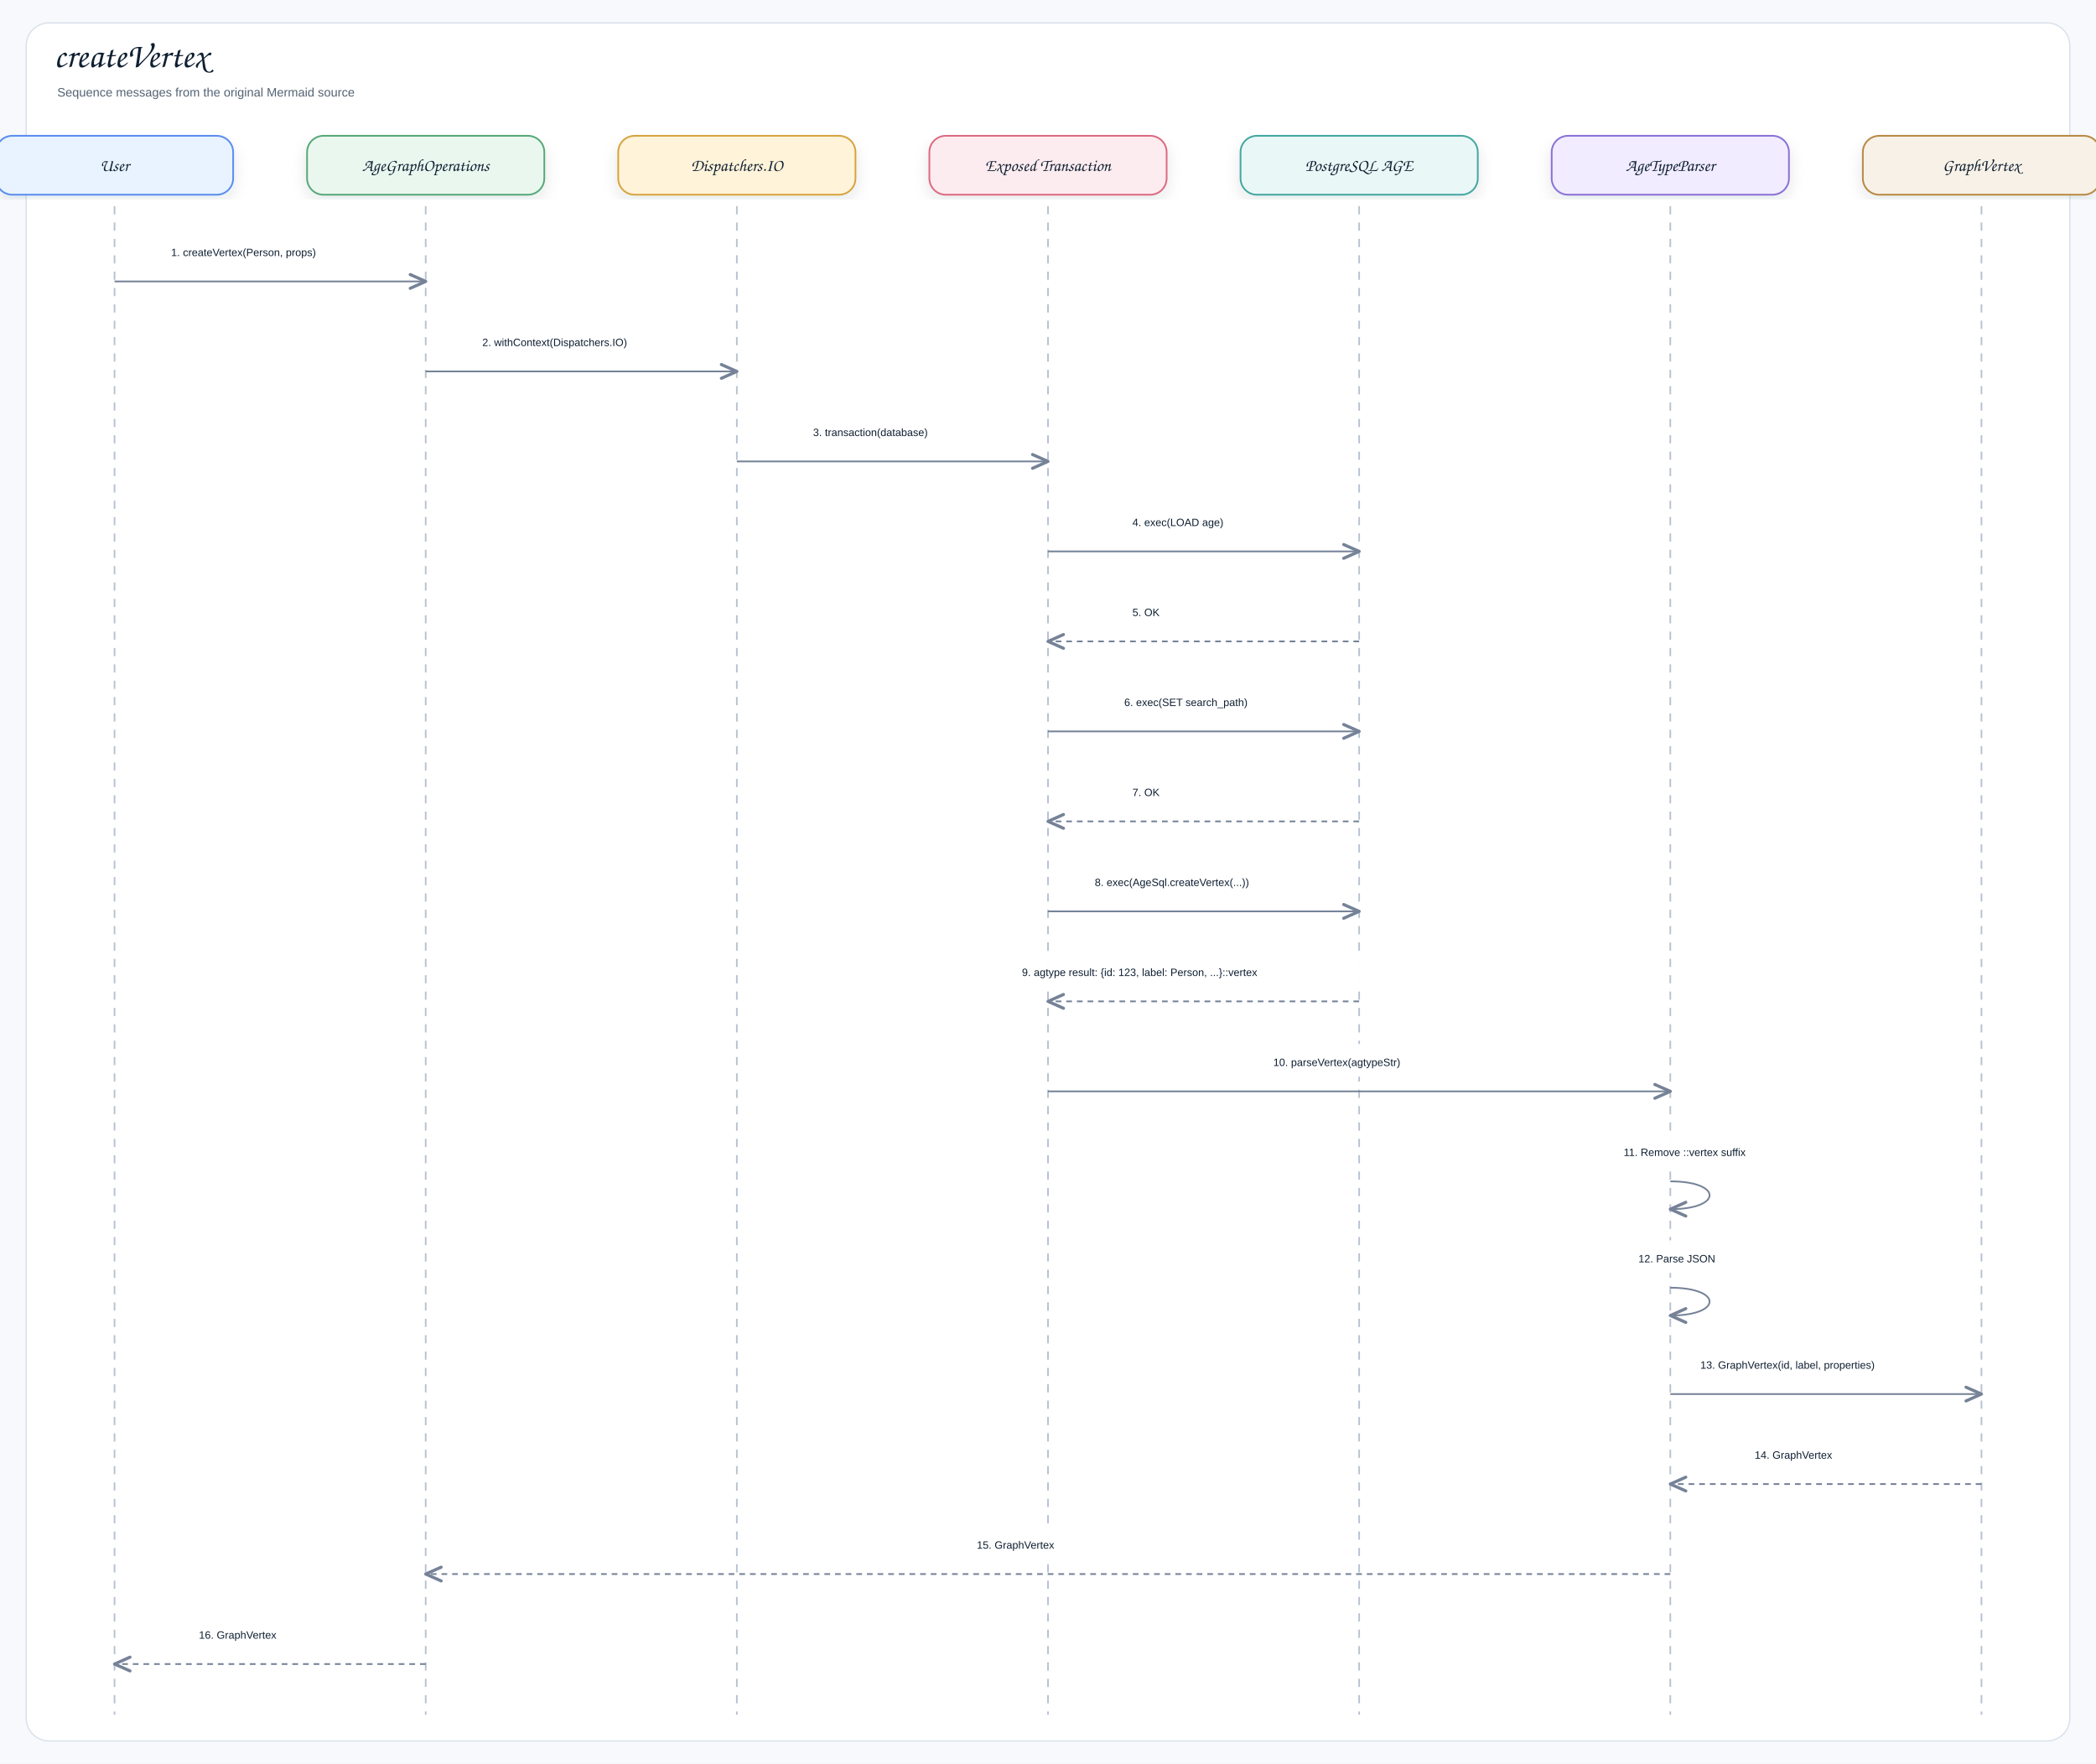
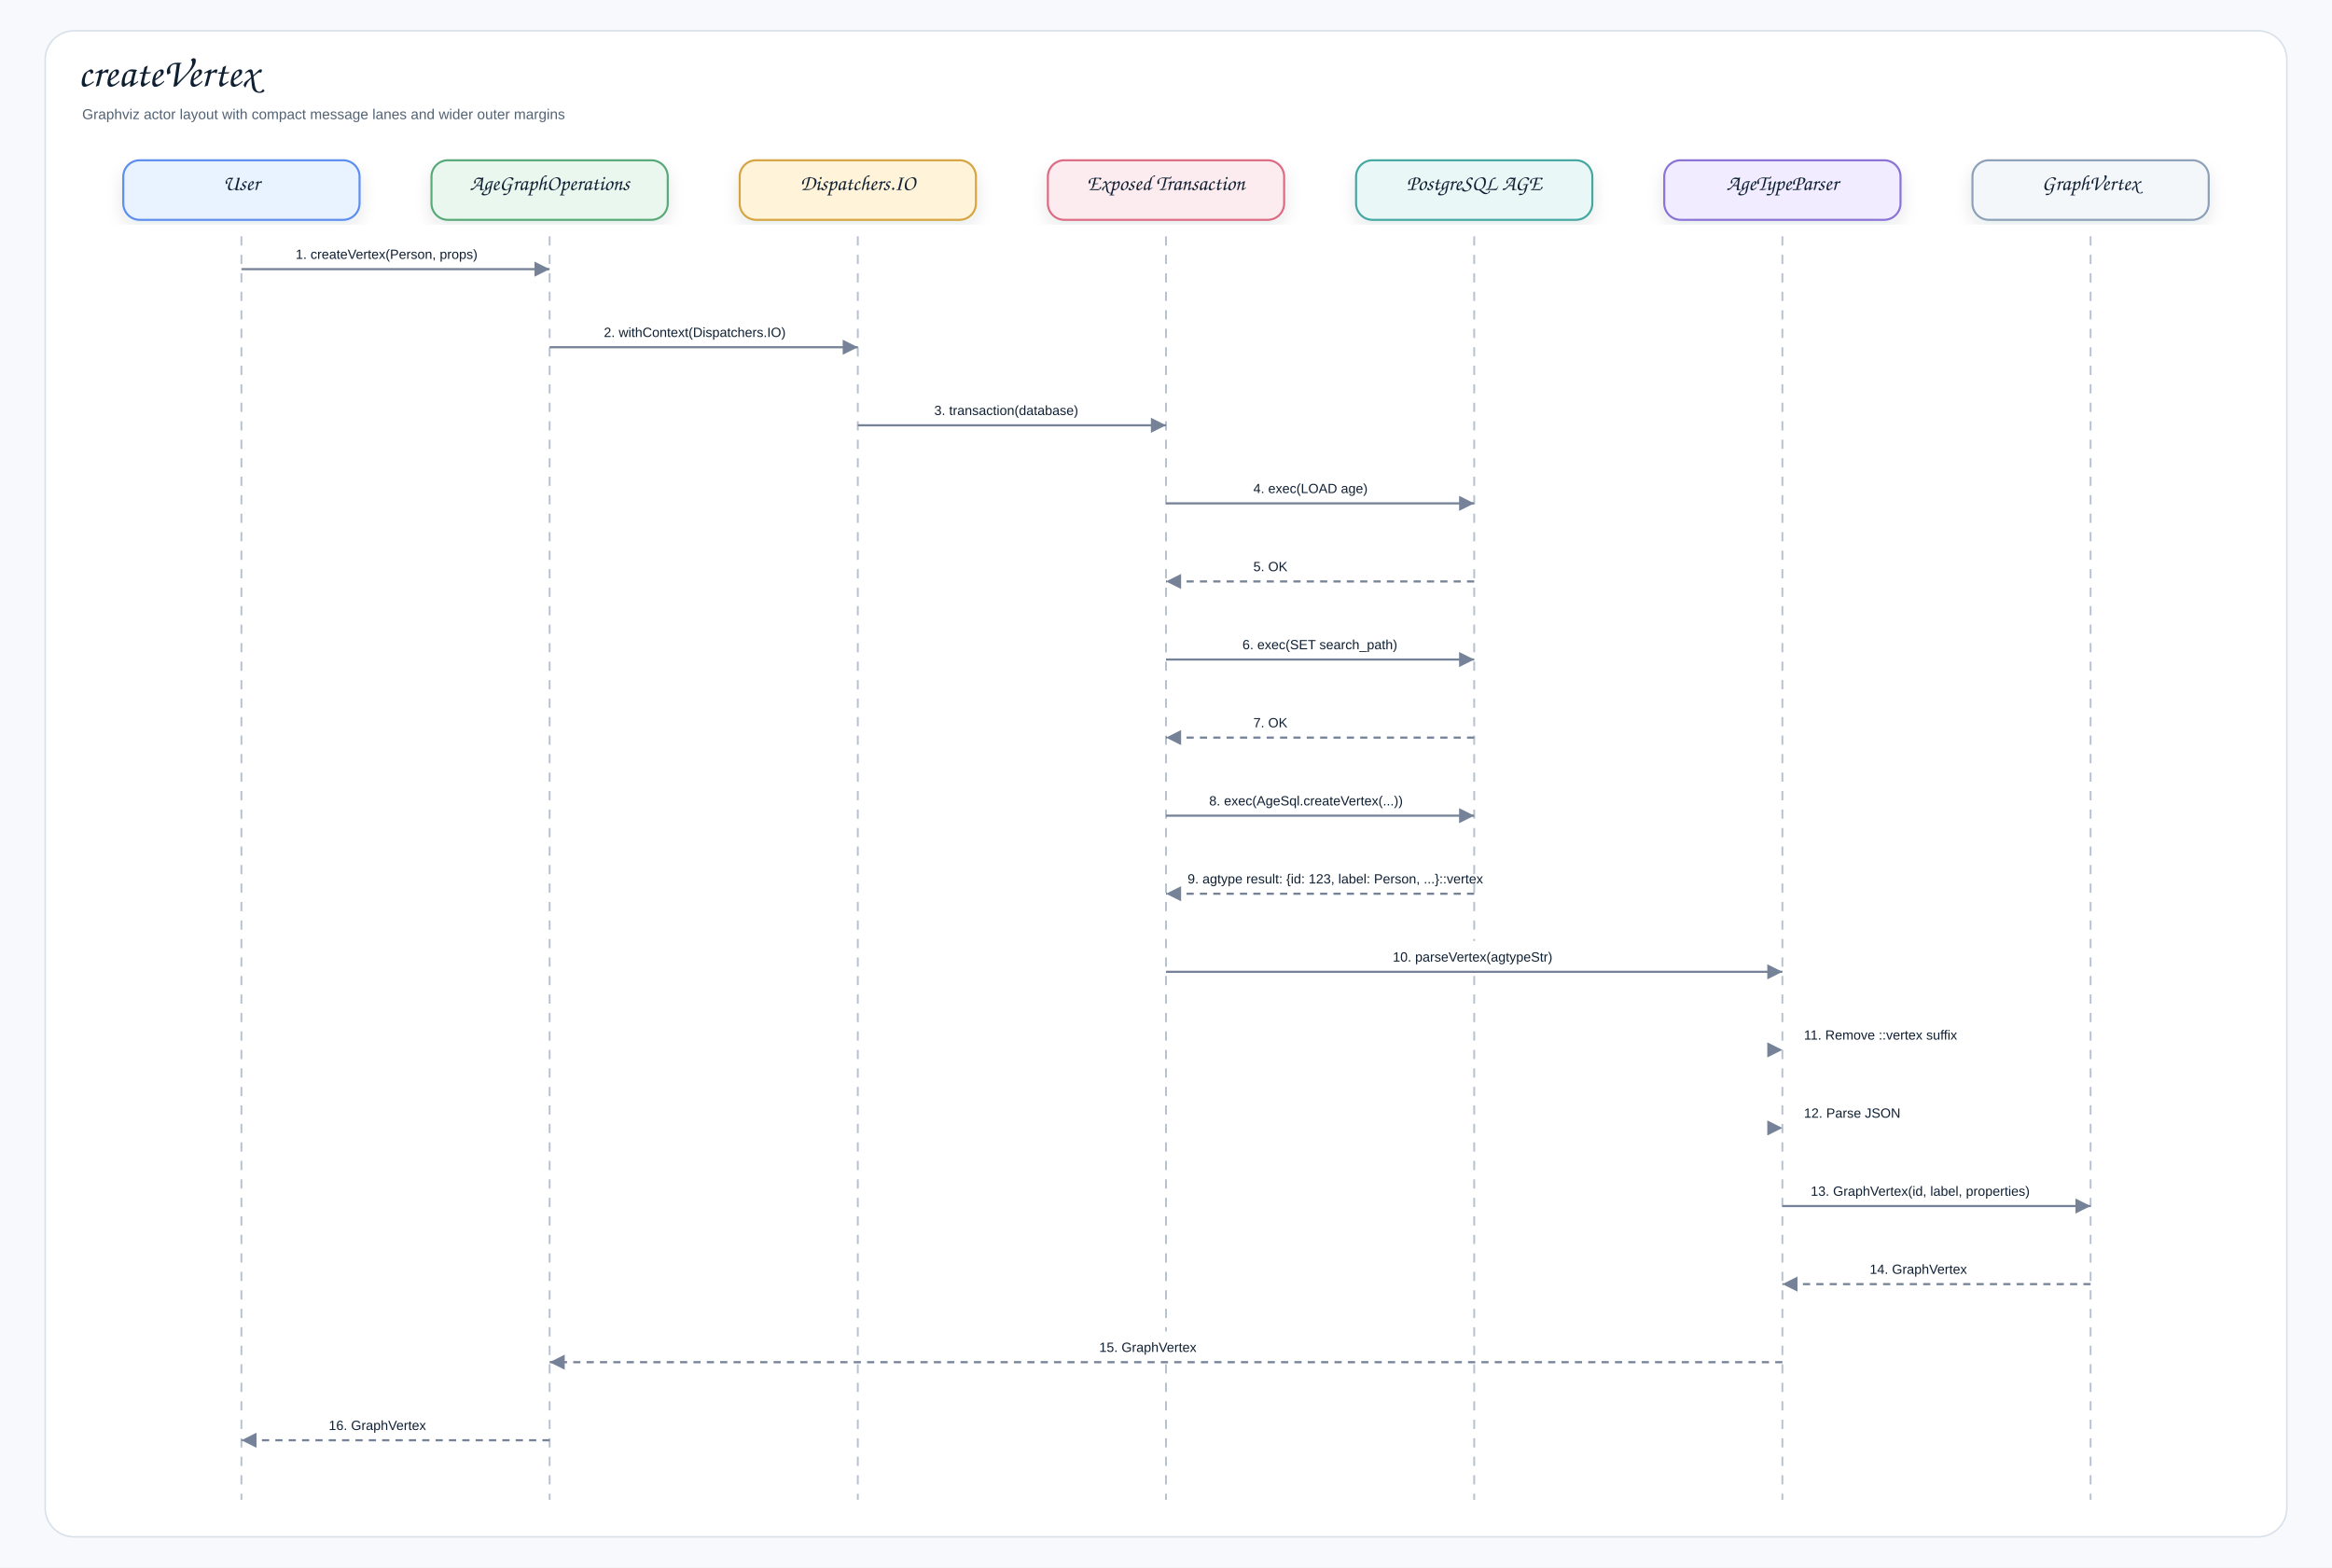
- <svg xmlns="http://www.w3.org/2000/svg" width="2562" height="2156" viewBox="0 0 2562 2156" role="img" aria-label="createVertex">
+ <svg xmlns="http://www.w3.org/2000/svg" width="2270" height="1526" viewBox="0 0 2270 1526" role="img" aria-label="createVertex">
  <defs>
    <filter id="shadow" x="-8%" y="-8%" width="116%" height="116%">
-       <feDropShadow dx="0" dy="8" stdDeviation="9" flood-color="#1f2937" flood-opacity="0.10" />
+       <feDropShadow dx="0" dy="7" stdDeviation="8" flood-color="#1f2937" flood-opacity="0.10" />
    </filter>
-     <marker id="openArrow" markerWidth="12" markerHeight="10" refX="10" refY="5" orient="auto" markerUnits="strokeWidth">
-       <path d="M 1 1 L 10 5 L 1 9" fill="none" stroke="#758297" stroke-width="1.8" stroke-linecap="round" stroke-linejoin="round" />
-     </marker>
-     <marker id="inherit" markerWidth="14" markerHeight="12" refX="12" refY="6" orient="auto" markerUnits="strokeWidth">
-       <path d="M 0 1 L 12 6 L 0 11 Z" fill="#ffffff" stroke="#758297" stroke-width="1.8" />
+     <marker id="arrow" markerWidth="9" markerHeight="9" refX="8" refY="4.5" orient="auto" markerUnits="strokeWidth">
+       <path d="M1,1 L8,4.5 L1,8 Z" fill="#758297" />
    </marker>
    <style>
    .canvas{fill:#f7f9fc}.frame{fill:#fff;stroke:#d8e0ea;stroke-width:1.5}
-     .title{font-family:"Architects Daughter","Comic Sans MS","Comic Sans",cursive;font-size:43px;font-weight:400;fill:#102033}
-     .subtitle{font-family:"Comic Sans MS","Comic Sans","Comic Neue",Arial,sans-serif;font-size:15px;font-weight:400;fill:#536273}
-     .label{font-family:"Architects Daughter","Comic Sans MS","Comic Sans",cursive;font-size:25px;font-weight:400;fill:#102033}
-     .smallLabel{font-family:"Architects Daughter","Comic Sans MS","Comic Sans",cursive;font-size:21px;font-weight:400;fill:#102033}
-     .mono{font-family:"Comic Sans MS","Comic Sans","Comic Neue",Arial,sans-serif;font-size:12px;font-weight:400;fill:#102033}
+     .title{font-family:"Architects Daughter","Comic Sans MS","Comic Sans",cursive;font-size:40px;font-weight:400;fill:#102033}
+     .subtitle{font-family:"Comic Sans MS","Comic Sans","Comic Neue",Arial,sans-serif;font-size:14px;font-weight:400;fill:#536273}
+     .label{font-family:"Architects Daughter","Comic Sans MS","Comic Sans",cursive;font-size:21px;font-weight:400;fill:#102033}
    .small{font-family:"Comic Sans MS","Comic Sans","Comic Neue",Arial,sans-serif;font-size:12px;font-weight:400;fill:#536273}
    .strong{font-family:"Comic Sans MS","Comic Sans","Comic Neue",Arial,sans-serif;font-size:13px;font-weight:400;fill:#102033}
-     .card{stroke-width:2.1;filter:url(#shadow)}.compartment{stroke-width:1.5;fill:none}
-     .line{stroke:#758297;stroke-width:2.1;fill:none;marker-end:url(#openArrow)}
-     .plainLine{stroke:#758297;stroke-width:2.1;fill:none}
-     .dashed{stroke:#758297;stroke-width:2.1;stroke-dasharray:7 6;fill:none;marker-end:url(#openArrow)}
-     .inheritLine{stroke:#758297;stroke-width:2.2;fill:none;marker-end:url(#inherit)}
-     .implLine{stroke:#758297;stroke-width:2.2;stroke-dasharray:8 7;fill:none;marker-end:url(#inherit)}
+     .card{stroke-width:2.0;filter:url(#shadow)}
+     .line{stroke:#758297;stroke-width:2.1;fill:none;marker-end:url(#arrow)}
+     .dashed{stroke:#758297;stroke-width:2.1;stroke-dasharray:7 6;fill:none;marker-end:url(#arrow)}
+     .lifeline{stroke:#b7c2d1;stroke-width:1.8;stroke-dasharray:9 9}
  </style>
  </defs>
-   <rect class="canvas" width="2562" height="2156" />
-   <rect class="frame" x="32" y="28" width="2498" height="2100" rx="28" />
-   <text class="title" x="66" y="82">createVertex</text>
-   <text class="subtitle" x="70" y="118">Sequence messages from the original Mermaid source</text>
-   <rect class="card" x="-5" y="166" width="290" height="72" rx="20" fill="#E8F3FF" stroke="#5B8DEF" />
-   <text class="smallLabel" x="140" y="209" text-anchor="middle">User</text>
-   <line class="lifeline" x1="140" y1="252" x2="140" y2="2096" stroke="#b7c2d1" stroke-width="2" stroke-dasharray="10 10" />
-   <rect class="card" x="375.333" y="166" width="290" height="72" rx="20" fill="#EAF7EF" stroke="#58A978" />
-   <text class="smallLabel" x="520.333" y="209" text-anchor="middle">AgeGraphOperations</text>
-   <line class="lifeline" x1="520.333" y1="252" x2="520.333" y2="2096" stroke="#b7c2d1" stroke-width="2" stroke-dasharray="10 10" />
-   <rect class="card" x="755.667" y="166" width="290" height="72" rx="20" fill="#FFF3D9" stroke="#D6A441" />
-   <text class="smallLabel" x="900.667" y="209" text-anchor="middle">Dispatchers.IO</text>
-   <line class="lifeline" x1="900.667" y1="252" x2="900.667" y2="2096" stroke="#b7c2d1" stroke-width="2" stroke-dasharray="10 10" />
-   <rect class="card" x="1136" y="166" width="290" height="72" rx="20" fill="#FDECEF" stroke="#DC6B82" />
-   <text class="smallLabel" x="1281" y="209" text-anchor="middle">Exposed Transaction</text>
-   <line class="lifeline" x1="1281" y1="252" x2="1281" y2="2096" stroke="#b7c2d1" stroke-width="2" stroke-dasharray="10 10" />
-   <rect class="card" x="1516.333" y="166" width="290" height="72" rx="20" fill="#E9F7F6" stroke="#45A7A1" />
-   <text class="smallLabel" x="1661.333" y="209" text-anchor="middle">PostgreSQL AGE</text>
-   <line class="lifeline" x1="1661.333" y1="252" x2="1661.333" y2="2096" stroke="#b7c2d1" stroke-width="2" stroke-dasharray="10 10" />
-   <rect class="card" x="1896.667" y="166" width="290" height="72" rx="20" fill="#F1ECFF" stroke="#8A72D6" />
-   <text class="smallLabel" x="2041.667" y="209" text-anchor="middle">AgeTypeParser</text>
-   <line class="lifeline" x1="2041.667" y1="252" x2="2041.667" y2="2096" stroke="#b7c2d1" stroke-width="2" stroke-dasharray="10 10" />
-   <rect class="card" x="2277" y="166" width="290" height="72" rx="20" fill="#F7F1E7" stroke="#B88A44" />
-   <text class="smallLabel" x="2422" y="209" text-anchor="middle">GraphVertex</text>
-   <line class="lifeline" x1="2422" y1="252" x2="2422" y2="2096" stroke="#b7c2d1" stroke-width="2" stroke-dasharray="10 10" />
-   <rect x="191.167" y="286" width="278" height="40" rx="12" fill="#ffffff" opacity="0.97" />
-   <text class="strong" x="209.167" y="313" text-anchor="start">1. createVertex(Person, props)</text>
-   <path class="line" d="M140 344 L520.333 344" />
-   <rect x="571.5" y="396" width="278" height="40" rx="12" fill="#ffffff" opacity="0.97" />
-   <text class="strong" x="589.5" y="423" text-anchor="start">2. withContext(Dispatchers.IO)</text>
-   <path class="line" d="M520.333 454 L900.667 454" />
-   <rect x="975.833" y="506" width="230" height="40" rx="12" fill="#ffffff" opacity="0.97" />
-   <text class="strong" x="993.833" y="533" text-anchor="start">3. transaction(database)</text>
-   <path class="line" d="M900.667 564 L1281 564" />
-   <rect x="1366.167" y="616" width="210" height="40" rx="12" fill="#ffffff" opacity="0.97" />
-   <text class="strong" x="1384.167" y="643" text-anchor="start">4. exec(LOAD age)</text>
-   <path class="line" d="M1281 674 L1661.333 674" />
-   <rect x="1366.167" y="726" width="210" height="40" rx="12" fill="#ffffff" opacity="0.97" />
-   <text class="strong" x="1384.167" y="753" text-anchor="start">5. OK</text>
-   <path class="dashed" d="M1661.333 784 L1281 784" />
-   <rect x="1356.167" y="836" width="230" height="40" rx="12" fill="#ffffff" opacity="0.97" />
-   <text class="strong" x="1374.167" y="863" text-anchor="start">6. exec(SET search_path)</text>
-   <path class="line" d="M1281 894 L1661.333 894" />
-   <rect x="1366.167" y="946" width="210" height="40" rx="12" fill="#ffffff" opacity="0.97" />
-   <text class="strong" x="1384.167" y="973" text-anchor="start">7. OK</text>
-   <path class="dashed" d="M1661.333 1004 L1281 1004" />
-   <rect x="1320.167" y="1056" width="302" height="40" rx="12" fill="#ffffff" opacity="0.97" />
-   <text class="strong" x="1338.167" y="1083" text-anchor="start">8. exec(AgeSql.createVertex(...))</text>
-   <path class="line" d="M1281 1114 L1661.333 1114" />
-   <rect x="1231.167" y="1166" width="480" height="40" rx="12" fill="#ffffff" opacity="0.97" />
-   <text class="strong" x="1249.167" y="1193" text-anchor="start">9. agtype result: {id: 123, label: Person, ...}::vertex</text>
-   <path class="dashed" d="M1661.333 1224 L1281 1224" />
-   <rect x="1538.333" y="1276" width="246" height="40" rx="12" fill="#ffffff" opacity="0.97" />
-   <text class="strong" x="1556.333" y="1303" text-anchor="start">10. parseVertex(agtypeStr)</text>
-   <path class="line" d="M1281 1334 L2041.667 1334" />
-   <rect x="1966.667" y="1386" width="246" height="40" rx="12" fill="#ffffff" opacity="0.97" />
-   <text class="strong" x="1984.667" y="1413" text-anchor="start">11. Remove ::vertex suffix</text>
-   <path class="line" d="M2041.667 1444 C2105.667 1444 2105.667 1478 2041.667 1478" />
-   <rect x="1984.667" y="1516" width="210" height="40" rx="12" fill="#ffffff" opacity="0.97" />
-   <text class="strong" x="2002.667" y="1543" text-anchor="start">12. Parse JSON</text>
-   <path class="line" d="M2041.667 1574 C2105.667 1574 2105.667 1608 2041.667 1608" />
-   <rect x="2060.333" y="1646" width="343" height="40" rx="12" fill="#ffffff" opacity="0.97" />
-   <text class="strong" x="2078.333" y="1673" text-anchor="start">13. GraphVertex(id, label, properties)</text>
-   <path class="line" d="M2041.667 1704 L2422 1704" />
-   <rect x="2126.833" y="1756" width="210" height="40" rx="12" fill="#ffffff" opacity="0.97" />
-   <text class="strong" x="2144.833" y="1783" text-anchor="start">14. GraphVertex</text>
-   <path class="dashed" d="M2422 1814 L2041.667 1814" />
-   <rect x="1176" y="1866" width="210" height="40" rx="12" fill="#ffffff" opacity="0.97" />
-   <text class="strong" x="1194" y="1893" text-anchor="start">15. GraphVertex</text>
-   <path class="dashed" d="M2041.667 1924 L520.333 1924" />
-   <rect x="225.167" y="1976" width="210" height="40" rx="12" fill="#ffffff" opacity="0.97" />
-   <text class="strong" x="243.167" y="2003" text-anchor="start">16. GraphVertex</text>
-   <path class="dashed" d="M520.333 2034 L140 2034" />
+   <rect class="canvas" width="2270" height="1526" />
+   <rect class="frame" x="44" y="30" width="2182" height="1466" rx="28" />
+   <text class="title" x="76" y="84">createVertex</text>
+   <text class="subtitle" x="80" y="116">Graphviz actor layout with compact message lanes and wider outer margins</text>
+   <rect class="card" x="120.0" y="156" width="230" height="58" rx="16" fill="#E8F3FF" stroke="#5B8DEF" />
+   <text class="label" x="235.0" y="185.0" text-anchor="middle">User</text>
+   <line class="lifeline" x1="235.0" y1="230" x2="235.0" y2="1460" />
+   <rect class="card" x="420.0" y="156" width="230" height="58" rx="16" fill="#EAF7EF" stroke="#58A978" />
+   <text class="label" x="535.0" y="185.0" text-anchor="middle">AgeGraphOperations</text>
+   <line class="lifeline" x1="535.0" y1="230" x2="535.0" y2="1460" />
+   <rect class="card" x="720.0" y="156" width="230" height="58" rx="16" fill="#FFF3D9" stroke="#D6A441" />
+   <text class="label" x="835.0" y="185.0" text-anchor="middle">Dispatchers.IO</text>
+   <line class="lifeline" x1="835.0" y1="230" x2="835.0" y2="1460" />
+   <rect class="card" x="1020.0" y="156" width="230" height="58" rx="16" fill="#FDECEF" stroke="#DC6B82" />
+   <text class="label" x="1135.0" y="185.0" text-anchor="middle">Exposed Transaction</text>
+   <line class="lifeline" x1="1135.0" y1="230" x2="1135.0" y2="1460" />
+   <rect class="card" x="1320.0" y="156" width="230" height="58" rx="16" fill="#E9F7F6" stroke="#45A7A1" />
+   <text class="label" x="1435.0" y="185.0" text-anchor="middle">PostgreSQL AGE</text>
+   <line class="lifeline" x1="1435.0" y1="230" x2="1435.0" y2="1460" />
+   <rect class="card" x="1620.0" y="156" width="230" height="58" rx="16" fill="#F1ECFF" stroke="#8A72D6" />
+   <text class="label" x="1735.0" y="185.0" text-anchor="middle">AgeTypeParser</text>
+   <line class="lifeline" x1="1735.0" y1="230" x2="1735.0" y2="1460" />
+   <rect class="card" x="1920.0" y="156" width="230" height="58" rx="16" fill="#F4F7FA" stroke="#8CA0B8" />
+   <text class="label" x="2035.0" y="185.0" text-anchor="middle">GraphVertex</text>
+   <line class="lifeline" x1="2035.0" y1="230" x2="2035.0" y2="1460" />
+   <rect x="277.8" y="232.0" width="214.4" height="30" rx="10" fill="#ffffff" opacity="0.96" />
+   <text class="strong" x="287.8" y="252.0">1. createVertex(Person, props)</text>
+   <path class="line" d="M235.0 262.0 L535.0 262.0" />
+   <rect x="577.8" y="308.0" width="214.4" height="30" rx="10" fill="#ffffff" opacity="0.96" />
+   <text class="strong" x="587.8" y="328.0">2. withContext(Dispatchers.IO)</text>
+   <path class="line" d="M535.0 338.0 L835.0 338.0" />
+   <rect x="899.4" y="384.0" width="171.2" height="30" rx="10" fill="#ffffff" opacity="0.96" />
+   <text class="strong" x="909.4" y="404.0">3. transaction(database)</text>
+   <path class="line" d="M835.0 414.0 L1135.0 414.0" />
+   <rect x="1210.0" y="460.0" width="150.0" height="30" rx="10" fill="#ffffff" opacity="0.96" />
+   <text class="strong" x="1220.0" y="480.0">4. exec(LOAD age)</text>
+   <path class="line" d="M1135.0 490.0 L1435.0 490.0" />
+   <rect x="1210.0" y="536.0" width="150.0" height="30" rx="10" fill="#ffffff" opacity="0.96" />
+   <text class="strong" x="1220.0" y="556.0">5. OK</text>
+   <path class="dashed" d="M1435.0 566.0 L1135.0 566.0" />
+   <rect x="1199.4" y="612.0" width="171.2" height="30" rx="10" fill="#ffffff" opacity="0.96" />
+   <text class="strong" x="1209.4" y="632.0">6. exec(SET search_path)</text>
+   <path class="line" d="M1135.0 642.0 L1435.0 642.0" />
+   <rect x="1210.0" y="688.0" width="150.0" height="30" rx="10" fill="#ffffff" opacity="0.96" />
+   <text class="strong" x="1220.0" y="708.0">7. OK</text>
+   <path class="dashed" d="M1435.0 718.0 L1135.0 718.0" />
+   <rect x="1167.0" y="764.0" width="236.0" height="30" rx="10" fill="#ffffff" opacity="0.96" />
+   <text class="strong" x="1177.0" y="784.0">8. exec(AgeSql.createVertex(...))</text>
+   <path class="line" d="M1135.0 794.0 L1435.0 794.0" />
+   <rect x="1146.0" y="840.0" width="278.0" height="30" rx="10" fill="#ffffff" opacity="0.96" />
+   <text class="strong" x="1156.0" y="860.0">9. agtype result: {id: 123, label: Person, ...}::vertex</text>
+   <path class="dashed" d="M1435.0 870.0 L1135.0 870.0" />
+   <rect x="1345.8" y="916.0" width="178.4" height="30" rx="10" fill="#ffffff" opacity="0.96" />
+   <text class="strong" x="1355.8" y="936.0">10. parseVertex(agtypeStr)</text>
+   <path class="line" d="M1135.0 946.0 L1735.0 946.0" />
+   <rect x="1746.0" y="992.0" width="-22.0" height="30" rx="10" fill="#ffffff" opacity="0.96" />
+   <text class="strong" x="1756.0" y="1012.0">11. Remove ::vertex suffix</text>
+   <path class="line" d="M1735.0 1022.0 L1735.0 1022.0" />
+   <rect x="1746.0" y="1068.0" width="-22.0" height="30" rx="10" fill="#ffffff" opacity="0.96" />
+   <text class="strong" x="1756.0" y="1088.0">12. Parse JSON</text>
+   <path class="line" d="M1735.0 1098.0 L1735.0 1098.0" />
+   <rect x="1752.6" y="1144.0" width="264.8" height="30" rx="10" fill="#ffffff" opacity="0.96" />
+   <text class="strong" x="1762.6" y="1164.0">13. GraphVertex(id, label, properties)</text>
+   <path class="line" d="M1735.0 1174.0 L2035.0 1174.0" />
+   <rect x="1810.0" y="1220.0" width="150.0" height="30" rx="10" fill="#ffffff" opacity="0.96" />
+   <text class="strong" x="1820.0" y="1240.0">14. GraphVertex</text>
+   <path class="dashed" d="M2035.0 1250.0 L1735.0 1250.0" />
+   <rect x="1060.0" y="1296.0" width="150.0" height="30" rx="10" fill="#ffffff" opacity="0.96" />
+   <text class="strong" x="1070.0" y="1316.0">15. GraphVertex</text>
+   <path class="dashed" d="M1735.0 1326.0 L535.0 1326.0" />
+   <rect x="310.0" y="1372.0" width="150.0" height="30" rx="10" fill="#ffffff" opacity="0.96" />
+   <text class="strong" x="320.0" y="1392.0">16. GraphVertex</text>
+   <path class="dashed" d="M535.0 1402.0 L235.0 1402.0" />
</svg>
